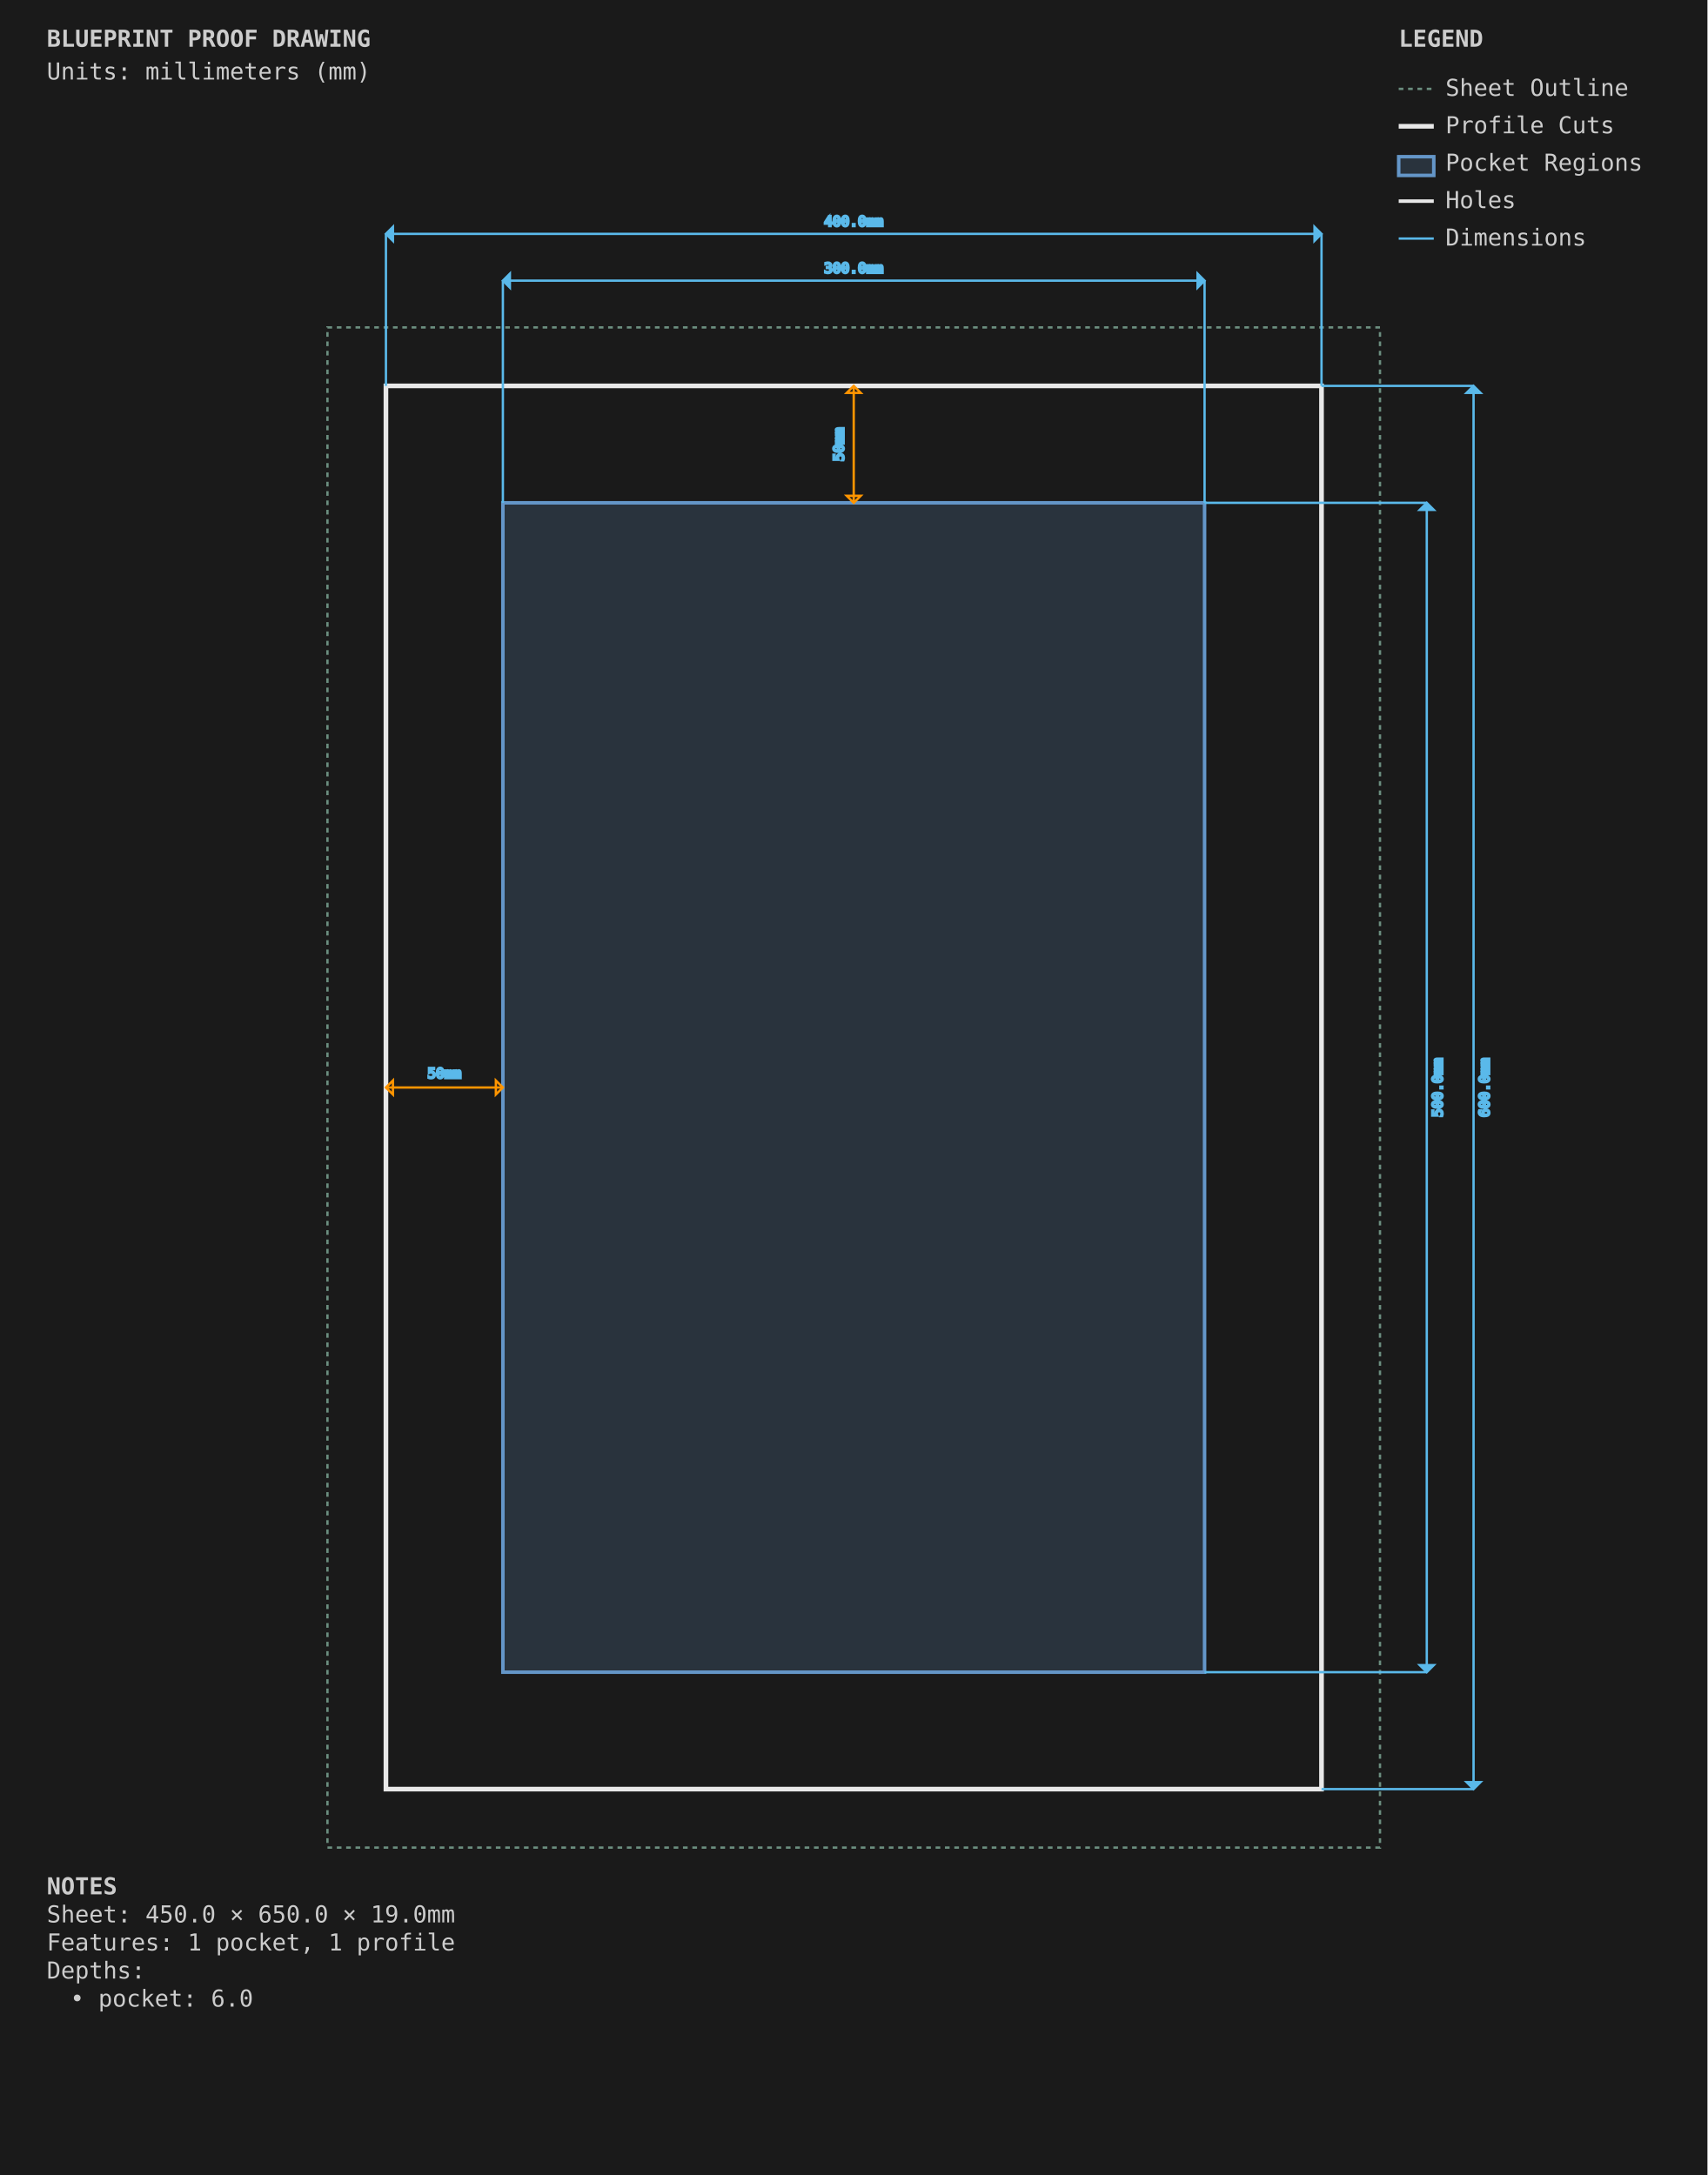
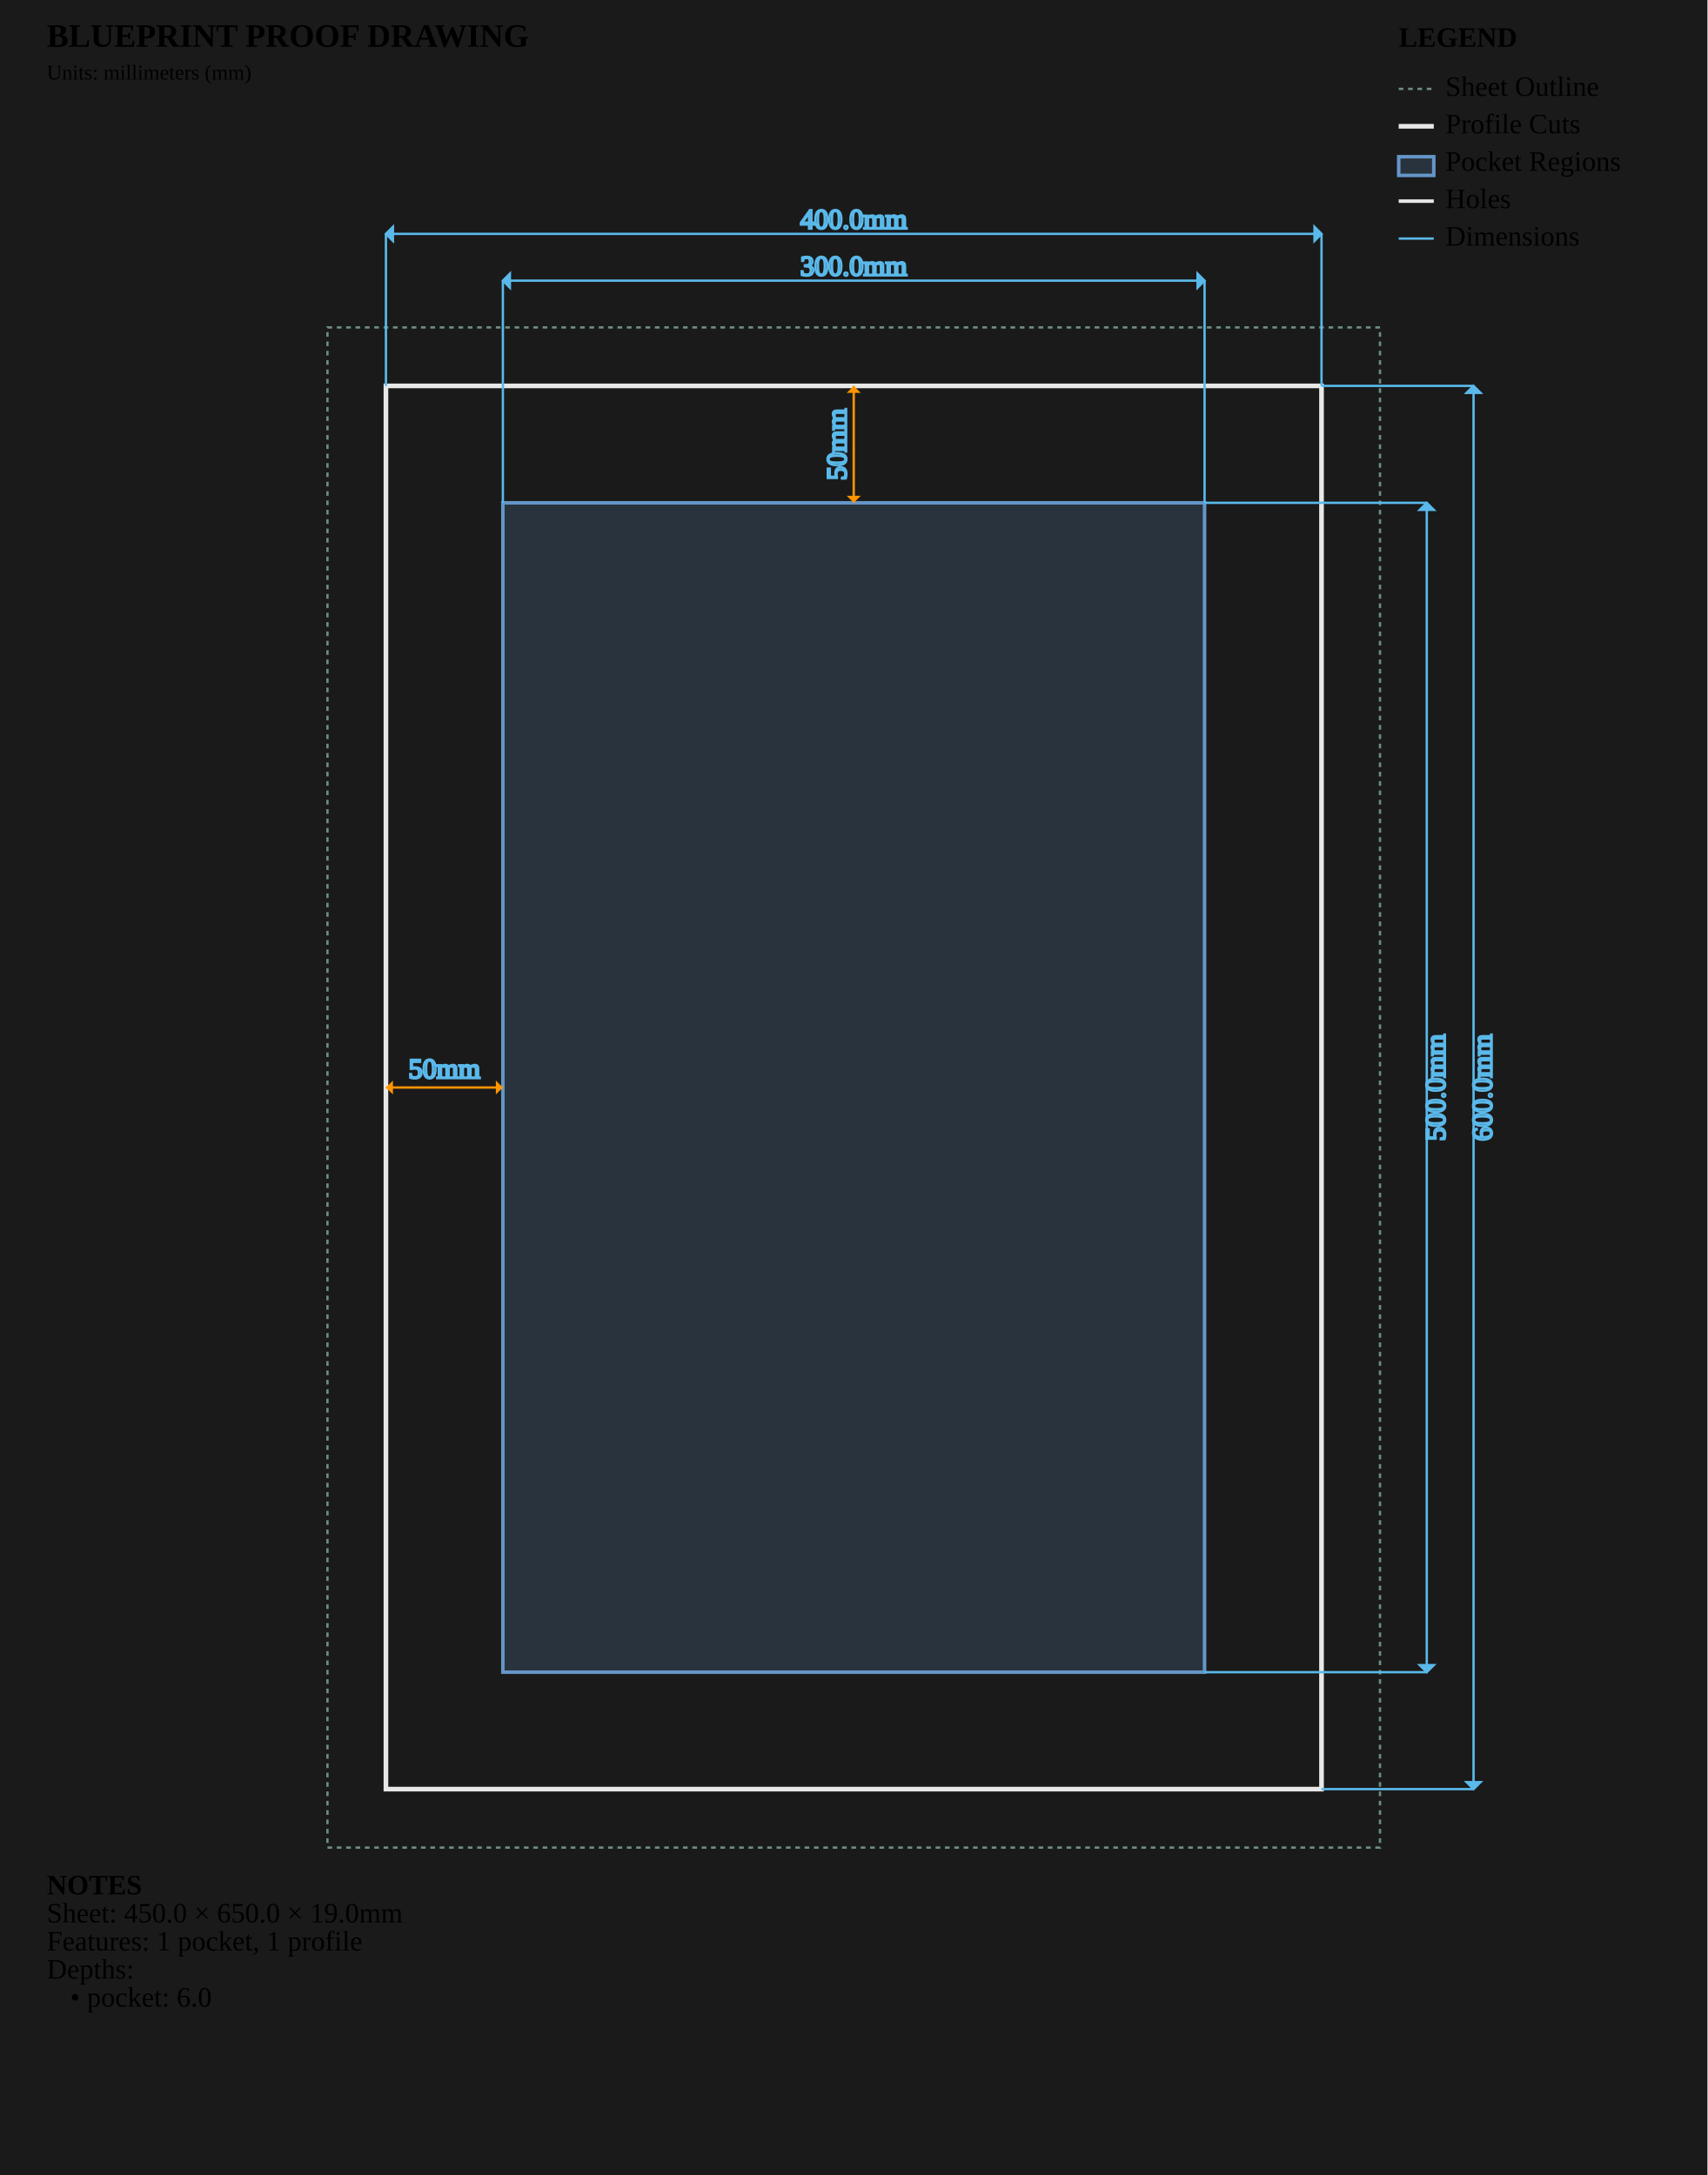
<svg xmlns="http://www.w3.org/2000/svg" viewBox="0 0 730.0 930.0" width="730.0mm" height="930.0mm">
  <style>
        .sheet-outline { stroke: #6b8e7f; stroke-width: 1; fill: none; stroke-dasharray: 2,2; }
        .profile-cuts { stroke: #e8e8e8; stroke-width: 2; fill: none; }
        .pocket-regions { stroke: #6496c8; stroke-width: 1.5; fill: #6496c8; fill-opacity: 0.2; }
        .holes { stroke: #e8e8e8; stroke-width: 1.5; fill: none; }
        .engrave-paths { stroke: #888888; stroke-width: 1; fill: none; stroke-dasharray: 4,4; }
        .construction { stroke: #6b8e7f; stroke-width: 0.5; fill: none; stroke-dasharray: 2,2; }
        .dimensions { stroke: #5ab9ea; stroke-width: 1; fill: none; }
-         .dimension-text { fill: #888888; font-family: monospace; font-size: 6px; }
+         .dimension-text { fill:
        .gap-dimensions { stroke: #ff9500; stroke-width: 1; fill: none; }
-         .gap-text { fill: #888888; font-family: monospace; font-size: 6px; }
+         .gap-text { fill:
        .notes { fill: #cccccc; font-family: monospace; font-size: 10px; }
        .legend { fill: #cccccc; font-family: monospace; font-size: 10px; }
    </style>
  <rect x="0" y="0" width="730.0" height="930.0" fill="#1a1a1a" />
  <g id="SHEET_OUTLINE" class="sheet-outline">
    <rect x="140" y="140" width="450.0" height="650.0" />
  </g>
  <g id="PROFILE_CUTS" class="profile-cuts">
    <rect x="165.0" y="165.0" width="400.0" height="600.0" />
  </g>
  <g id="POCKET_REGIONS" class="pocket-regions">
    <rect x="215.0" y="215.0" width="300.0" height="500.0" />
  </g>
  <g id="ENGRAVE_PATHS" class="engrave-paths" />
  <g id="HOLES" class="holes" />
  <g id="CONSTRUCTION" class="construction" />
  <g id="DIMENSIONS" class="dimensions">
    <line x1="215.0" y1="215.0" x2="215.0" y2="120.0" stroke="#5ab9ea" stroke-width="1" />
    <line x1="515.0" y1="215.0" x2="515.0" y2="120.0" stroke="#5ab9ea" stroke-width="1" />
    <line x1="215.0" y1="120.0" x2="515.0" y2="120.0" stroke="#5ab9ea" stroke-width="1" />
    <polygon points="215.0,120.0 218.0,117.0 218.0,123.0" fill="#5ab9ea" />
    <polygon points="515.0,120.0 512.0,117.0 512.0,123.0" fill="#5ab9ea" />
    <text x="365.0" y="115.0" class="dimension-text" text-anchor="middle" dominant-baseline="middle">300.0mm</text>
    <line x1="515.0" y1="215.0" x2="610.0" y2="215.0" stroke="#5ab9ea" stroke-width="1" />
    <line x1="515.0" y1="715.0" x2="610.0" y2="715.0" stroke="#5ab9ea" stroke-width="1" />
    <line x1="610.0" y1="215.0" x2="610.0" y2="715.0" stroke="#5ab9ea" stroke-width="1" />
    <polygon points="610.0,215.0 607.0,218.0 613.0,218.0" fill="#5ab9ea" />
    <polygon points="610.0,715.0 607.0,712.0 613.0,712.0" fill="#5ab9ea" />
    <text x="615.0" y="465.0" class="dimension-text" text-anchor="middle" dominant-baseline="middle" transform="rotate(-90 615.0 465.0)">500.0mm</text>
    <line x1="165.0" y1="165.0" x2="165.0" y2="100.0" stroke="#5ab9ea" stroke-width="1" />
    <line x1="565.0" y1="165.0" x2="565.0" y2="100.0" stroke="#5ab9ea" stroke-width="1" />
    <line x1="165.0" y1="100.0" x2="565.0" y2="100.0" stroke="#5ab9ea" stroke-width="1" />
    <polygon points="165.0,100.0 168.0,97.0 168.0,103.0" fill="#5ab9ea" />
    <polygon points="565.0,100.0 562.0,97.0 562.0,103.0" fill="#5ab9ea" />
    <text x="365.0" y="95.0" class="dimension-text" text-anchor="middle" dominant-baseline="middle">400.0mm</text>
    <line x1="565.0" y1="165.0" x2="630.0" y2="165.0" stroke="#5ab9ea" stroke-width="1" />
    <line x1="565.0" y1="765.0" x2="630.0" y2="765.0" stroke="#5ab9ea" stroke-width="1" />
    <line x1="630.0" y1="165.0" x2="630.0" y2="765.0" stroke="#5ab9ea" stroke-width="1" />
    <polygon points="630.0,165.0 627.0,168.0 633.0,168.0" fill="#5ab9ea" />
    <polygon points="630.0,765.0 627.0,762.0 633.0,762.0" fill="#5ab9ea" />
    <text x="635.0" y="465.0" class="dimension-text" text-anchor="middle" dominant-baseline="middle" transform="rotate(-90 635.0 465.0)">600.0mm</text>
    <line x1="165.0" y1="465.0" x2="215.0" y2="465.0" stroke="#ff9500" stroke-width="1" />
    <path d="M 165.0,465.0 L 168.0,462.0 L 168.0,468.0 Z" class="gap-dimensions" stroke="none" fill="#ff9500" />
    <path d="M 215.0,465.0 L 212.0,462.0 L 212.0,468.0 Z" class="gap-dimensions" stroke="none" fill="#ff9500" />
    <text x="190.0" y="461.0" class="gap-text" text-anchor="middle">50mm</text>
    <line x1="365.0" y1="165.0" x2="365.0" y2="215.0" stroke="#ff9500" stroke-width="1" />
    <path d="M 365.0,165.0 L 362.0,168.0 L 368.0,168.0 Z" class="gap-dimensions" stroke="none" fill="#ff9500" />
    <path d="M 365.0,215.0 L 362.0,212.0 L 368.0,212.0 Z" class="gap-dimensions" stroke="none" fill="#ff9500" />
    <text x="359.0" y="190.0" class="gap-text" text-anchor="middle" dominant-baseline="middle" transform="rotate(-90 359.0 190.0)">50mm</text>
  </g>
  <g id="NOTES" class="notes">
    <text x="20" y="810.0" class="notes" font-weight="bold">NOTES</text>
    <text x="20" y="822.0" class="notes">Sheet: 450.0 × 650.0 × 19.0mm</text>
    <text x="20" y="834.0" class="notes">Features: 1 pocket, 1 profile</text>
    <text x="20" y="846.0" class="notes">Depths:</text>
    <text x="30" y="858.0" class="notes">• pocket: 6.0</text>
  </g>
  <g id="TITLE_BLOCK" class="title-block">
    <text x="20" y="20" class="notes" font-weight="bold" font-size="14px">BLUEPRINT PROOF DRAWING</text>
    <text x="20" y="34" class="notes" font-size="9px">Units: millimeters (mm)</text>
  </g>
  <g id="LEGEND" class="legend">
    <text x="598.0" y="20" class="legend" font-weight="bold">LEGEND</text>
    <line x1="598.0" y1="38" x2="613.0" y2="38" stroke="#6b8e7f" stroke-width="1" stroke-dasharray="2,2" />
    <text x="618.0" y="41" class="legend">Sheet Outline</text>
    <line x1="598.0" y1="54" x2="613.0" y2="54" stroke="#e8e8e8" stroke-width="2" />
    <text x="618.0" y="57" class="legend">Profile Cuts</text>
    <rect x="598.0" y="67" width="15.0" height="8" stroke="#6496c8" stroke-width="1.5" fill="#6496c8" fill-opacity="0.2" />
    <text x="618.0" y="73" class="legend">Pocket Regions</text>
    <line x1="598.0" y1="86" x2="613.0" y2="86" stroke="#e8e8e8" stroke-width="1.5" />
    <text x="618.0" y="89" class="legend">Holes</text>
    <line x1="598.0" y1="102" x2="613.0" y2="102" stroke="#5ab9ea" stroke-width="1" />
    <text x="618.0" y="105" class="legend">Dimensions</text>
  </g>
</svg>
